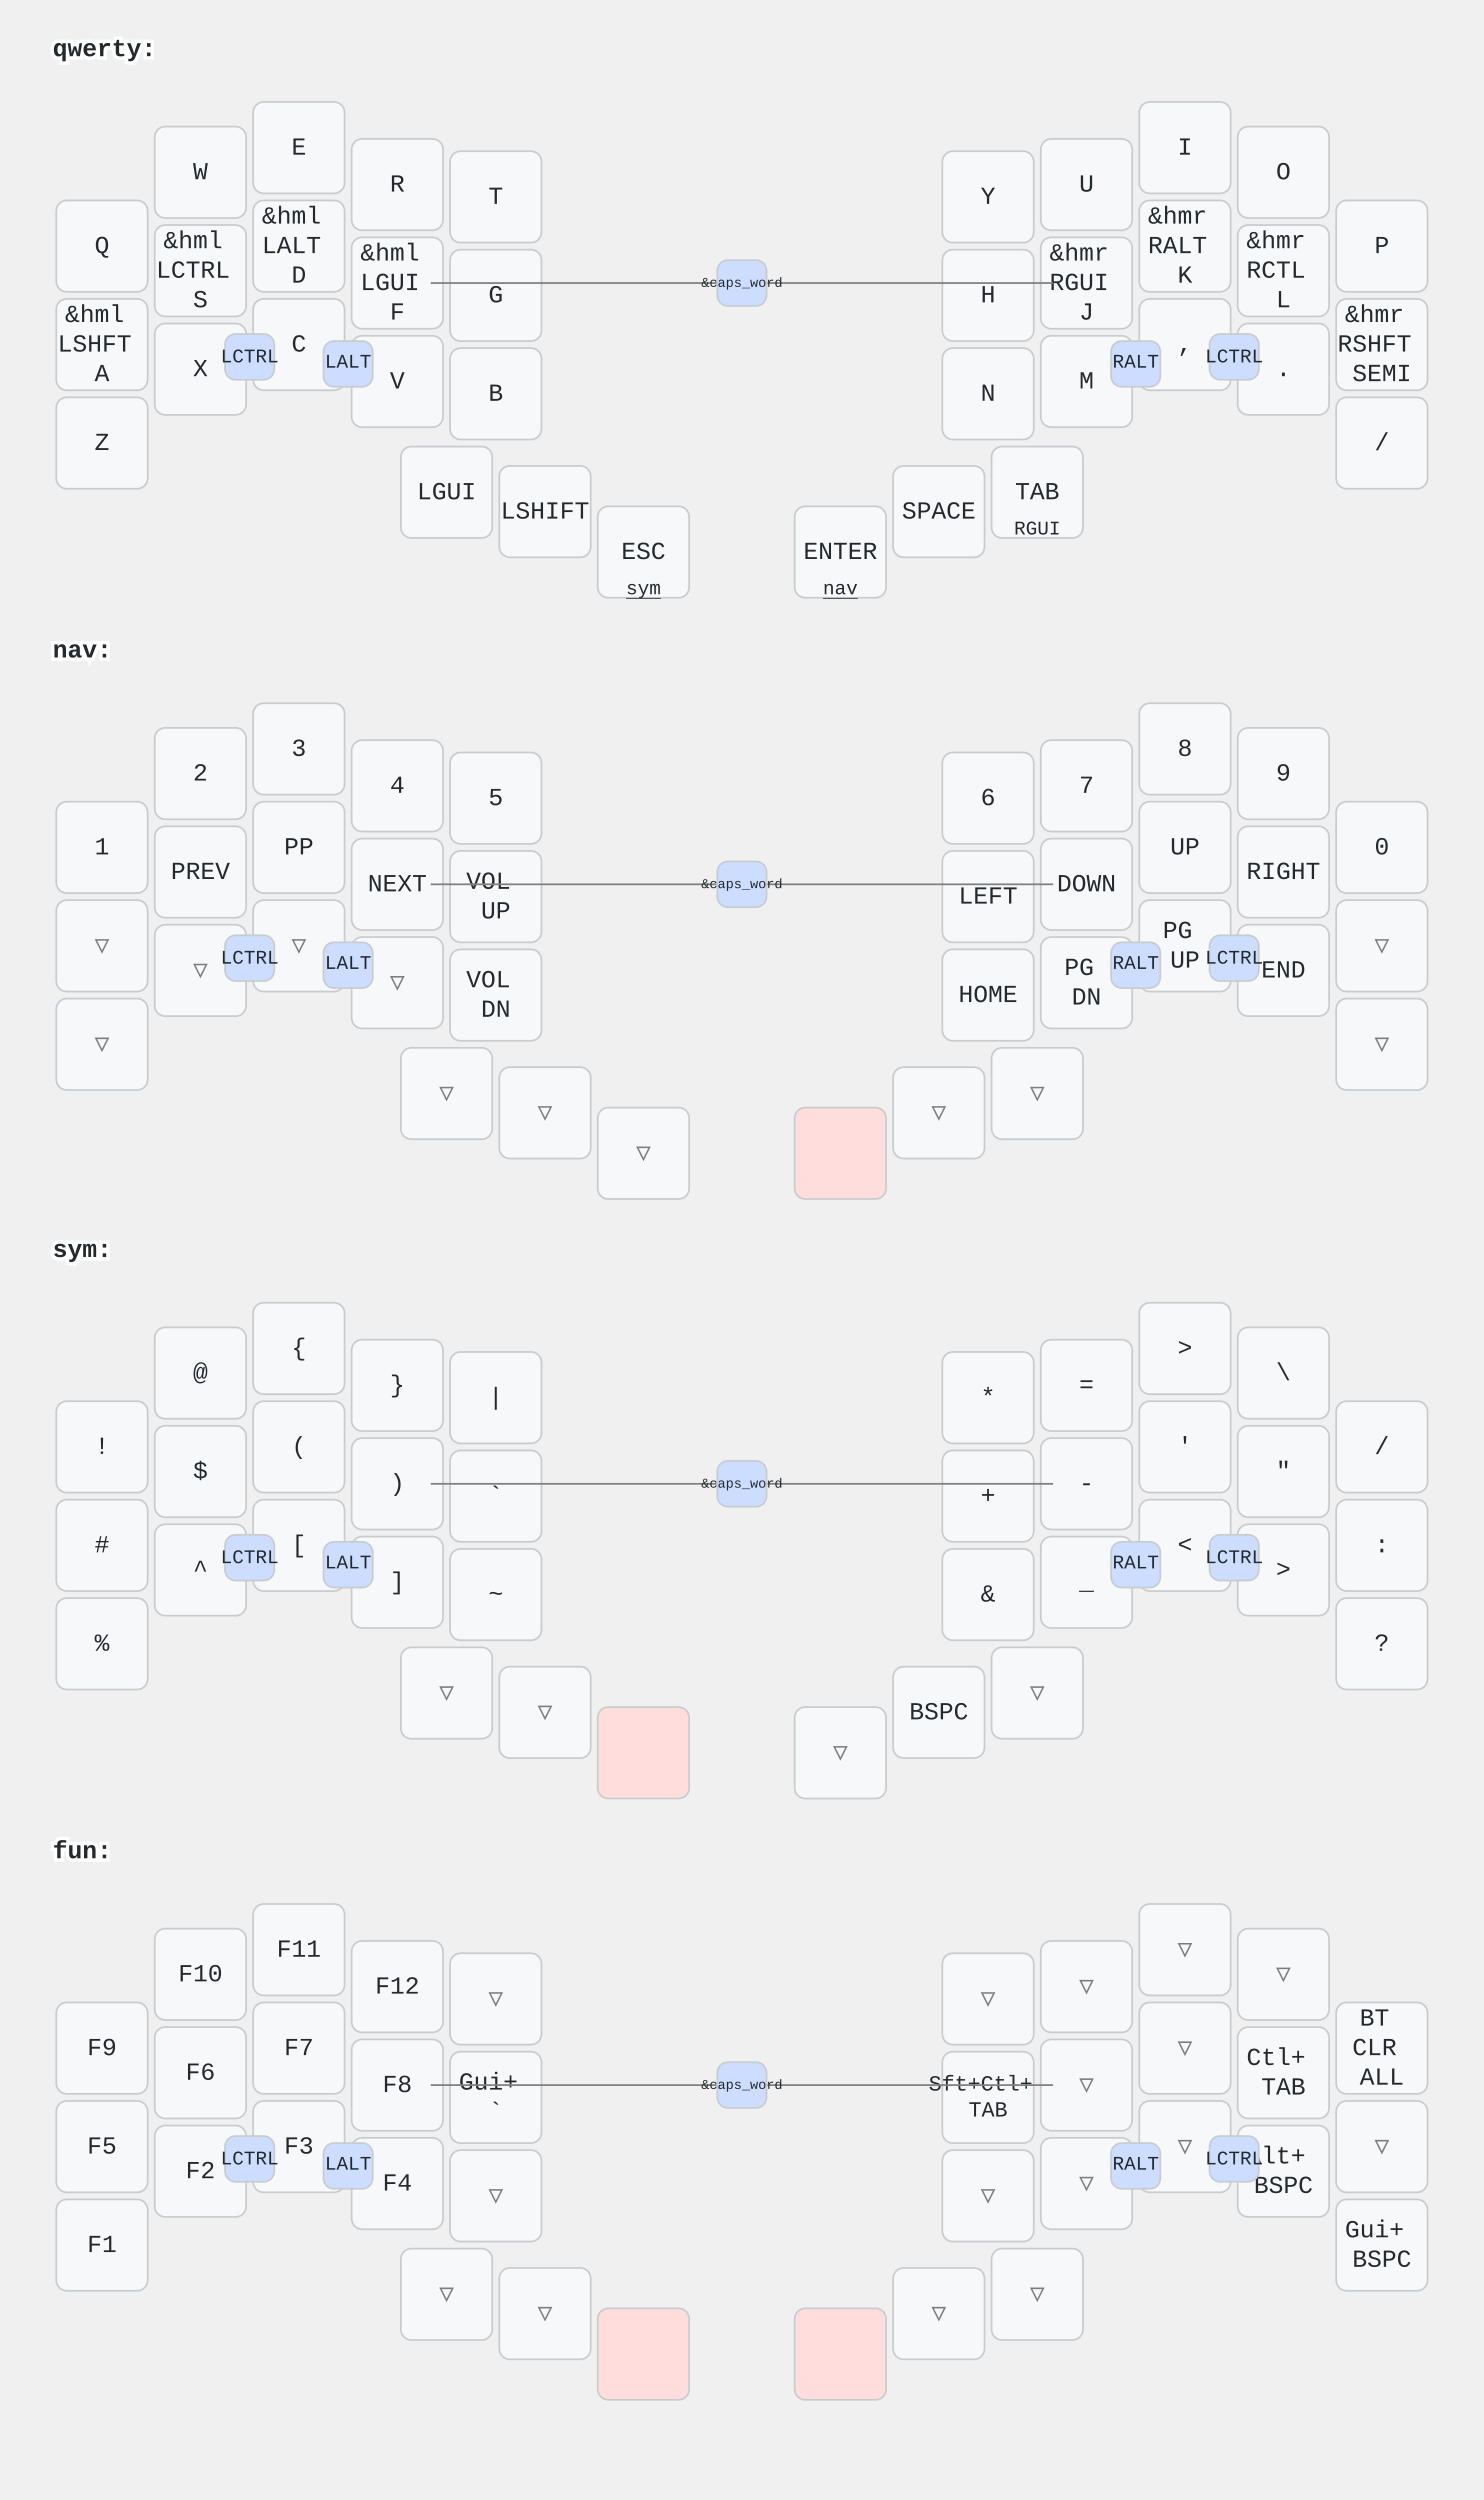
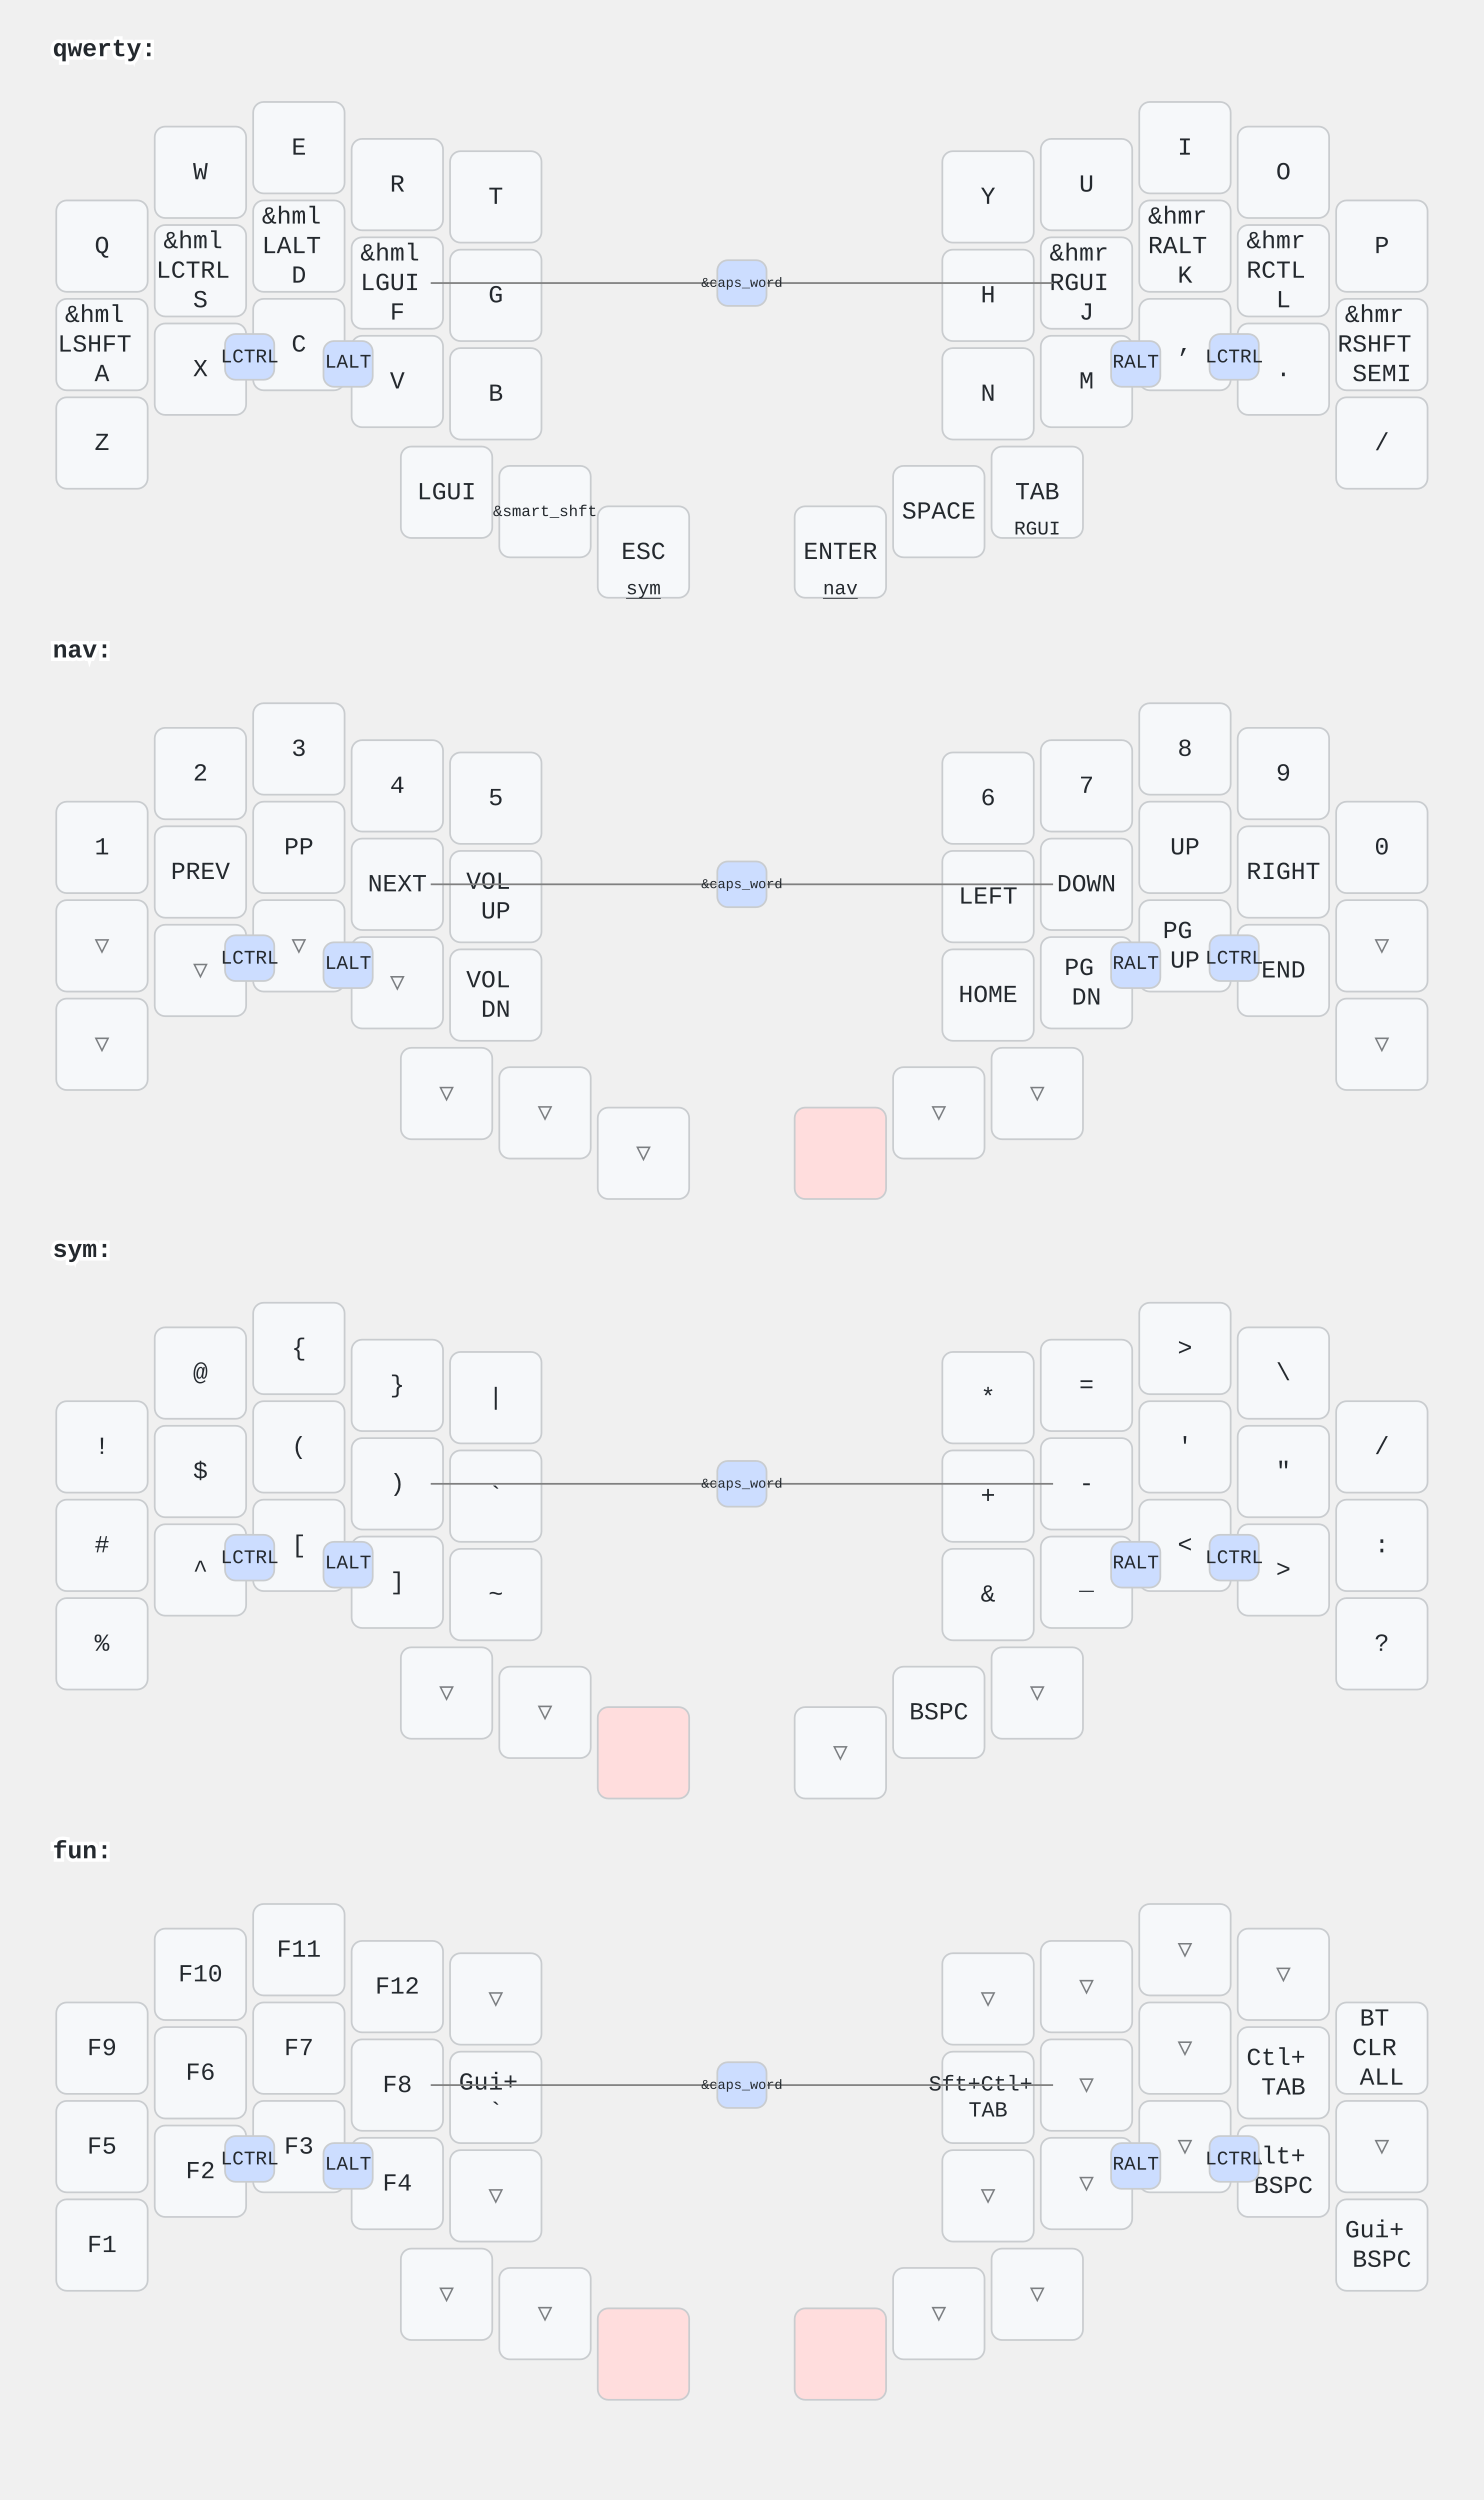
<svg xmlns="http://www.w3.org/2000/svg" width="844" height="1422" viewBox="0 0 844 1422" class="keymap">
  <style>/* inherit to force styles through use tags */
svg path {
    fill: inherit;
}

/* font and background color specifications */
svg.keymap {
    font-family: SFMono-Regular,Consolas,Liberation Mono,Menlo,monospace;
    font-size: 14px;
    font-kerning: normal;
    text-rendering: optimizeLegibility;
    fill: #24292e;
}

/* default key styling */
rect.key {
    fill: #f6f8fa;
}

rect.key, rect.combo {
    stroke: #c9cccf;
    stroke-width: 1;
}

/* default key side styling, only used is draw_key_sides is set */
rect.side {
    filter: brightness(90%);
}

/* color accent for combo boxes */
rect.combo, rect.combo-separate {
    fill: #cdf;
}

/* color accent for held keys */
rect.held, rect.combo.held {
    fill: #fdd;
}

/* color accent for ghost (optional) keys */
rect.ghost, rect.combo.ghost {
    stroke-dasharray: 4, 4;
    stroke-width: 2;
}

text {
    text-anchor: middle;
    dominant-baseline: middle;
}

/* styling for layer labels */
text.label {
    font-weight: bold;
    text-anchor: start;
    stroke: white;
    stroke-width: 4;
    paint-order: stroke;
}

/* styling for optional footer */
text.footer {
    text-anchor: end;
    dominant-baseline: auto;
    stroke: white;
    stroke-width: 4;
    paint-order: stroke;
}

/* styling for combo tap, and key hold/shifted label text */
text.combo, text.hold, text.shifted {
    font-size: 11px;
}

text.hold {
    text-anchor: middle;
    dominant-baseline: auto;
}

text.shifted {
    text-anchor: middle;
    dominant-baseline: hanging;
}

text.layer-activator {
    text-decoration: underline;
}

/* styling for hold/shifted label text in combo box */
text.combo.hold, text.combo.shifted {
    font-size: 8px;
}

/* lighter symbol for transparent keys */
text.trans {
    fill: #7b7e81;
}

/* styling for combo dendrons */
path.combo {
    stroke-width: 1;
    stroke: gray;
    fill: none;
}

/* Start Tabler Icons Cleanup */
/* cannot use height/width with glyphs */
.icon-tabler &gt; path {
    fill: inherit;
    stroke: inherit;
    stroke-width: 2;
}
/* hide tabler's default box */
.icon-tabler &gt; path[stroke="none"][fill="none"] {
    visibility: hidden;
}
/* End Tabler Icons Cleanup */
</style>
  <g transform="translate(30, 0)" class="layer-qwerty">
    <text x="0" y="28" class="label" id="qwerty">qwerty:</text>
    <g transform="translate(0, 56)">
      <g transform="translate(28, 84)" class="key keypos-0">
        <rect rx="6" ry="6" x="-26" y="-26" width="52" height="52" class="key" />
        <text x="0" y="0" class="key tap">Q</text>
      </g>
      <g transform="translate(84, 42)" class="key keypos-1">
        <rect rx="6" ry="6" x="-26" y="-26" width="52" height="52" class="key" />
        <text x="0" y="0" class="key tap">W</text>
      </g>
      <g transform="translate(140, 28)" class="key keypos-2">
        <rect rx="6" ry="6" x="-26" y="-26" width="52" height="52" class="key" />
        <text x="0" y="0" class="key tap">E</text>
      </g>
      <g transform="translate(196, 49)" class="key keypos-3">
        <rect rx="6" ry="6" x="-26" y="-26" width="52" height="52" class="key" />
        <text x="0" y="0" class="key tap">R</text>
      </g>
      <g transform="translate(252, 56)" class="key keypos-4">
        <rect rx="6" ry="6" x="-26" y="-26" width="52" height="52" class="key" />
        <text x="0" y="0" class="key tap">T</text>
      </g>
      <g transform="translate(532, 56)" class="key keypos-5">
        <rect rx="6" ry="6" x="-26" y="-26" width="52" height="52" class="key" />
        <text x="0" y="0" class="key tap">Y</text>
      </g>
      <g transform="translate(588, 49)" class="key keypos-6">
        <rect rx="6" ry="6" x="-26" y="-26" width="52" height="52" class="key" />
        <text x="0" y="0" class="key tap">U</text>
      </g>
      <g transform="translate(644, 28)" class="key keypos-7">
        <rect rx="6" ry="6" x="-26" y="-26" width="52" height="52" class="key" />
        <text x="0" y="0" class="key tap">I</text>
      </g>
      <g transform="translate(700, 42)" class="key keypos-8">
        <rect rx="6" ry="6" x="-26" y="-26" width="52" height="52" class="key" />
        <text x="0" y="0" class="key tap">O</text>
      </g>
      <g transform="translate(756, 84)" class="key keypos-9">
        <rect rx="6" ry="6" x="-26" y="-26" width="52" height="52" class="key" />
        <text x="0" y="0" class="key tap">P</text>
      </g>
      <g transform="translate(28, 140)" class="key keypos-10">
        <rect rx="6" ry="6" x="-26" y="-26" width="52" height="52" class="key" />
        <text x="0" y="0" class="key tap">
          <tspan x="0" dy="-1.2em">&amp;hml</tspan>
          <tspan x="0" dy="1.2em">LSHFT</tspan>
          <tspan x="0" dy="1.2em">A</tspan>
        </text>
      </g>
      <g transform="translate(84, 98)" class="key keypos-11">
        <rect rx="6" ry="6" x="-26" y="-26" width="52" height="52" class="key" />
        <text x="0" y="0" class="key tap">
          <tspan x="0" dy="-1.2em">&amp;hml</tspan>
          <tspan x="0" dy="1.2em">LCTRL</tspan>
          <tspan x="0" dy="1.2em">S</tspan>
        </text>
      </g>
      <g transform="translate(140, 84)" class="key keypos-12">
        <rect rx="6" ry="6" x="-26" y="-26" width="52" height="52" class="key" />
        <text x="0" y="0" class="key tap">
          <tspan x="0" dy="-1.2em">&amp;hml</tspan>
          <tspan x="0" dy="1.2em">LALT</tspan>
          <tspan x="0" dy="1.2em">D</tspan>
        </text>
      </g>
      <g transform="translate(196, 105)" class="key keypos-13">
        <rect rx="6" ry="6" x="-26" y="-26" width="52" height="52" class="key" />
        <text x="0" y="0" class="key tap">
          <tspan x="0" dy="-1.2em">&amp;hml</tspan>
          <tspan x="0" dy="1.2em">LGUI</tspan>
          <tspan x="0" dy="1.2em">F</tspan>
        </text>
      </g>
      <g transform="translate(252, 112)" class="key keypos-14">
        <rect rx="6" ry="6" x="-26" y="-26" width="52" height="52" class="key" />
        <text x="0" y="0" class="key tap">G</text>
      </g>
      <g transform="translate(532, 112)" class="key keypos-15">
        <rect rx="6" ry="6" x="-26" y="-26" width="52" height="52" class="key" />
        <text x="0" y="0" class="key tap">H</text>
      </g>
      <g transform="translate(588, 105)" class="key keypos-16">
        <rect rx="6" ry="6" x="-26" y="-26" width="52" height="52" class="key" />
        <text x="0" y="0" class="key tap">
          <tspan x="0" dy="-1.2em">&amp;hmr</tspan>
          <tspan x="0" dy="1.2em">RGUI</tspan>
          <tspan x="0" dy="1.2em">J</tspan>
        </text>
      </g>
      <g transform="translate(644, 84)" class="key keypos-17">
        <rect rx="6" ry="6" x="-26" y="-26" width="52" height="52" class="key" />
        <text x="0" y="0" class="key tap">
          <tspan x="0" dy="-1.2em">&amp;hmr</tspan>
          <tspan x="0" dy="1.2em">RALT</tspan>
          <tspan x="0" dy="1.2em">K</tspan>
        </text>
      </g>
      <g transform="translate(700, 98)" class="key keypos-18">
        <rect rx="6" ry="6" x="-26" y="-26" width="52" height="52" class="key" />
        <text x="0" y="0" class="key tap">
          <tspan x="0" dy="-1.2em">&amp;hmr</tspan>
          <tspan x="0" dy="1.2em">RCTL</tspan>
          <tspan x="0" dy="1.2em">L</tspan>
        </text>
      </g>
      <g transform="translate(756, 140)" class="key keypos-19">
        <rect rx="6" ry="6" x="-26" y="-26" width="52" height="52" class="key" />
        <text x="0" y="0" class="key tap">
          <tspan x="0" dy="-1.2em">&amp;hmr</tspan>
          <tspan x="0" dy="1.2em">RSHFT</tspan>
          <tspan x="0" dy="1.2em">SEMI</tspan>
        </text>
      </g>
      <g transform="translate(28, 196)" class="key keypos-20">
        <rect rx="6" ry="6" x="-26" y="-26" width="52" height="52" class="key" />
        <text x="0" y="0" class="key tap">Z</text>
      </g>
      <g transform="translate(84, 154)" class="key keypos-21">
        <rect rx="6" ry="6" x="-26" y="-26" width="52" height="52" class="key" />
        <text x="0" y="0" class="key tap">X</text>
      </g>
      <g transform="translate(140, 140)" class="key keypos-22">
        <rect rx="6" ry="6" x="-26" y="-26" width="52" height="52" class="key" />
        <text x="0" y="0" class="key tap">C</text>
      </g>
      <g transform="translate(196, 161)" class="key keypos-23">
        <rect rx="6" ry="6" x="-26" y="-26" width="52" height="52" class="key" />
        <text x="0" y="0" class="key tap">V</text>
      </g>
      <g transform="translate(252, 168)" class="key keypos-24">
        <rect rx="6" ry="6" x="-26" y="-26" width="52" height="52" class="key" />
        <text x="0" y="0" class="key tap">B</text>
      </g>
      <g transform="translate(532, 168)" class="key keypos-25">
        <rect rx="6" ry="6" x="-26" y="-26" width="52" height="52" class="key" />
        <text x="0" y="0" class="key tap">N</text>
      </g>
      <g transform="translate(588, 161)" class="key keypos-26">
        <rect rx="6" ry="6" x="-26" y="-26" width="52" height="52" class="key" />
        <text x="0" y="0" class="key tap">M</text>
      </g>
      <g transform="translate(644, 140)" class="key keypos-27">
        <rect rx="6" ry="6" x="-26" y="-26" width="52" height="52" class="key" />
        <text x="0" y="0" class="key tap">,</text>
      </g>
      <g transform="translate(700, 154)" class="key keypos-28">
        <rect rx="6" ry="6" x="-26" y="-26" width="52" height="52" class="key" />
        <text x="0" y="0" class="key tap">.</text>
      </g>
      <g transform="translate(756, 196)" class="key keypos-29">
        <rect rx="6" ry="6" x="-26" y="-26" width="52" height="52" class="key" />
        <text x="0" y="0" class="key tap">/</text>
      </g>
      <g transform="translate(224, 224)" class="key keypos-30">
        <rect rx="6" ry="6" x="-26" y="-26" width="52" height="52" class="key" />
        <text x="0" y="0" class="key tap">LGUI</text>
      </g>
      <g transform="translate(280, 235)" class="key keypos-31">
        <rect rx="6" ry="6" x="-26" y="-26" width="52" height="52" class="key" />
-         <text x="0" y="0" class="key tap">LSHIFT</text>
+         <text x="0" y="0" class="key tap">
+           <tspan style="font-size: 64%">&amp;smart_shft</tspan>
+         </text>
      </g>
      <g transform="translate(336, 258)" class="key keypos-32">
        <rect rx="6" ry="6" x="-26" y="-26" width="52" height="52" class="key" />
        <text x="0" y="0" class="key tap">ESC</text>
        <a href="#sym">
          <text x="0" y="24" class="key hold layer-activator">sym</text>
        </a>
      </g>
      <g transform="translate(448, 258)" class="key keypos-33">
        <rect rx="6" ry="6" x="-26" y="-26" width="52" height="52" class="key" />
        <text x="0" y="0" class="key tap">ENTER</text>
        <a href="#nav">
          <text x="0" y="24" class="key hold layer-activator">nav</text>
        </a>
      </g>
      <g transform="translate(504, 235)" class="key keypos-34">
        <rect rx="6" ry="6" x="-26" y="-26" width="52" height="52" class="key" />
        <text x="0" y="0" class="key tap">SPACE</text>
      </g>
      <g transform="translate(560, 224)" class="key keypos-35">
        <rect rx="6" ry="6" x="-26" y="-26" width="52" height="52" class="key" />
        <text x="0" y="0" class="key tap">TAB</text>
        <text x="0" y="24" class="key hold">RGUI</text>
      </g>
      <g class="combo combopos-0">
        <path d="M392,105 l-177,0" class="combo" />
        <path d="M392,105 l177,0" class="combo" />
        <rect rx="6" ry="6" x="378" y="92" width="28" height="26" class="combo" />
        <text x="392" y="105" class="combo tap">
          <tspan style="font-size: 70%">&amp;caps_word</tspan>
        </text>
      </g>
      <g class="combo combopos-1">
        <rect rx="6" ry="6" x="98" y="134" width="28" height="26" class="combo" />
        <text x="112" y="147" class="combo tap">LCTRL</text>
      </g>
      <g class="combo combopos-2">
        <rect rx="6" ry="6" x="154" y="138" width="28" height="26" class="combo" />
        <text x="168" y="150" class="combo tap">LALT</text>
      </g>
      <g class="combo combopos-3">
        <rect rx="6" ry="6" x="602" y="138" width="28" height="26" class="combo" />
        <text x="616" y="150" class="combo tap">RALT</text>
      </g>
      <g class="combo combopos-4">
        <rect rx="6" ry="6" x="658" y="134" width="28" height="26" class="combo" />
        <text x="672" y="147" class="combo tap">LCTRL</text>
      </g>
    </g>
  </g>
  <g transform="translate(30, 342)" class="layer-nav">
    <text x="0" y="28" class="label" id="nav">nav:</text>
    <g transform="translate(0, 56)">
      <g transform="translate(28, 84)" class="key keypos-0">
        <rect rx="6" ry="6" x="-26" y="-26" width="52" height="52" class="key" />
        <text x="0" y="0" class="key tap">1</text>
      </g>
      <g transform="translate(84, 42)" class="key keypos-1">
        <rect rx="6" ry="6" x="-26" y="-26" width="52" height="52" class="key" />
        <text x="0" y="0" class="key tap">2</text>
      </g>
      <g transform="translate(140, 28)" class="key keypos-2">
        <rect rx="6" ry="6" x="-26" y="-26" width="52" height="52" class="key" />
        <text x="0" y="0" class="key tap">3</text>
      </g>
      <g transform="translate(196, 49)" class="key keypos-3">
        <rect rx="6" ry="6" x="-26" y="-26" width="52" height="52" class="key" />
        <text x="0" y="0" class="key tap">4</text>
      </g>
      <g transform="translate(252, 56)" class="key keypos-4">
        <rect rx="6" ry="6" x="-26" y="-26" width="52" height="52" class="key" />
        <text x="0" y="0" class="key tap">5</text>
      </g>
      <g transform="translate(532, 56)" class="key keypos-5">
        <rect rx="6" ry="6" x="-26" y="-26" width="52" height="52" class="key" />
        <text x="0" y="0" class="key tap">6</text>
      </g>
      <g transform="translate(588, 49)" class="key keypos-6">
        <rect rx="6" ry="6" x="-26" y="-26" width="52" height="52" class="key" />
        <text x="0" y="0" class="key tap">7</text>
      </g>
      <g transform="translate(644, 28)" class="key keypos-7">
        <rect rx="6" ry="6" x="-26" y="-26" width="52" height="52" class="key" />
        <text x="0" y="0" class="key tap">8</text>
      </g>
      <g transform="translate(700, 42)" class="key keypos-8">
        <rect rx="6" ry="6" x="-26" y="-26" width="52" height="52" class="key" />
        <text x="0" y="0" class="key tap">9</text>
      </g>
      <g transform="translate(756, 84)" class="key keypos-9">
        <rect rx="6" ry="6" x="-26" y="-26" width="52" height="52" class="key" />
        <text x="0" y="0" class="key tap">0</text>
      </g>
      <g transform="translate(28, 140)" class="key trans keypos-10">
        <rect rx="6" ry="6" x="-26" y="-26" width="52" height="52" class="key trans" />
        <text x="0" y="0" class="key trans tap">▽</text>
      </g>
      <g transform="translate(84, 98)" class="key keypos-11">
        <rect rx="6" ry="6" x="-26" y="-26" width="52" height="52" class="key" />
        <text x="0" y="0" class="key tap">PREV</text>
      </g>
      <g transform="translate(140, 84)" class="key keypos-12">
        <rect rx="6" ry="6" x="-26" y="-26" width="52" height="52" class="key" />
        <text x="0" y="0" class="key tap">PP</text>
      </g>
      <g transform="translate(196, 105)" class="key keypos-13">
        <rect rx="6" ry="6" x="-26" y="-26" width="52" height="52" class="key" />
        <text x="0" y="0" class="key tap">NEXT</text>
      </g>
      <g transform="translate(252, 112)" class="key keypos-14">
        <rect rx="6" ry="6" x="-26" y="-26" width="52" height="52" class="key" />
        <text x="0" y="0" class="key tap">
          <tspan x="0" dy="-0.6em">VOL</tspan>
          <tspan x="0" dy="1.2em">UP</tspan>
        </text>
      </g>
      <g transform="translate(532, 112)" class="key keypos-15">
        <rect rx="6" ry="6" x="-26" y="-26" width="52" height="52" class="key" />
        <text x="0" y="0" class="key tap">LEFT</text>
      </g>
      <g transform="translate(588, 105)" class="key keypos-16">
        <rect rx="6" ry="6" x="-26" y="-26" width="52" height="52" class="key" />
        <text x="0" y="0" class="key tap">DOWN</text>
      </g>
      <g transform="translate(644, 84)" class="key keypos-17">
        <rect rx="6" ry="6" x="-26" y="-26" width="52" height="52" class="key" />
        <text x="0" y="0" class="key tap">UP</text>
      </g>
      <g transform="translate(700, 98)" class="key keypos-18">
        <rect rx="6" ry="6" x="-26" y="-26" width="52" height="52" class="key" />
        <text x="0" y="0" class="key tap">RIGHT</text>
      </g>
      <g transform="translate(756, 140)" class="key trans keypos-19">
        <rect rx="6" ry="6" x="-26" y="-26" width="52" height="52" class="key trans" />
        <text x="0" y="0" class="key trans tap">▽</text>
      </g>
      <g transform="translate(28, 196)" class="key trans keypos-20">
        <rect rx="6" ry="6" x="-26" y="-26" width="52" height="52" class="key trans" />
        <text x="0" y="0" class="key trans tap">▽</text>
      </g>
      <g transform="translate(84, 154)" class="key trans keypos-21">
        <rect rx="6" ry="6" x="-26" y="-26" width="52" height="52" class="key trans" />
        <text x="0" y="0" class="key trans tap">▽</text>
      </g>
      <g transform="translate(140, 140)" class="key trans keypos-22">
        <rect rx="6" ry="6" x="-26" y="-26" width="52" height="52" class="key trans" />
        <text x="0" y="0" class="key trans tap">▽</text>
      </g>
      <g transform="translate(196, 161)" class="key trans keypos-23">
        <rect rx="6" ry="6" x="-26" y="-26" width="52" height="52" class="key trans" />
        <text x="0" y="0" class="key trans tap">▽</text>
      </g>
      <g transform="translate(252, 168)" class="key keypos-24">
        <rect rx="6" ry="6" x="-26" y="-26" width="52" height="52" class="key" />
        <text x="0" y="0" class="key tap">
          <tspan x="0" dy="-0.6em">VOL</tspan>
          <tspan x="0" dy="1.2em">DN</tspan>
        </text>
      </g>
      <g transform="translate(532, 168)" class="key keypos-25">
        <rect rx="6" ry="6" x="-26" y="-26" width="52" height="52" class="key" />
        <text x="0" y="0" class="key tap">HOME</text>
      </g>
      <g transform="translate(588, 161)" class="key keypos-26">
        <rect rx="6" ry="6" x="-26" y="-26" width="52" height="52" class="key" />
        <text x="0" y="0" class="key tap">
          <tspan x="0" dy="-0.6em">PG</tspan>
          <tspan x="0" dy="1.2em">DN</tspan>
        </text>
      </g>
      <g transform="translate(644, 140)" class="key keypos-27">
        <rect rx="6" ry="6" x="-26" y="-26" width="52" height="52" class="key" />
        <text x="0" y="0" class="key tap">
          <tspan x="0" dy="-0.6em">PG</tspan>
          <tspan x="0" dy="1.2em">UP</tspan>
        </text>
      </g>
      <g transform="translate(700, 154)" class="key keypos-28">
        <rect rx="6" ry="6" x="-26" y="-26" width="52" height="52" class="key" />
        <text x="0" y="0" class="key tap">END</text>
      </g>
      <g transform="translate(756, 196)" class="key trans keypos-29">
        <rect rx="6" ry="6" x="-26" y="-26" width="52" height="52" class="key trans" />
        <text x="0" y="0" class="key trans tap">▽</text>
      </g>
      <g transform="translate(224, 224)" class="key trans keypos-30">
        <rect rx="6" ry="6" x="-26" y="-26" width="52" height="52" class="key trans" />
        <text x="0" y="0" class="key trans tap">▽</text>
      </g>
      <g transform="translate(280, 235)" class="key trans keypos-31">
        <rect rx="6" ry="6" x="-26" y="-26" width="52" height="52" class="key trans" />
        <text x="0" y="0" class="key trans tap">▽</text>
      </g>
      <g transform="translate(336, 258)" class="key trans keypos-32">
        <rect rx="6" ry="6" x="-26" y="-26" width="52" height="52" class="key trans" />
        <text x="0" y="0" class="key trans tap">▽</text>
      </g>
      <g transform="translate(448, 258)" class="key held keypos-33">
        <rect rx="6" ry="6" x="-26" y="-26" width="52" height="52" class="key held" />
      </g>
      <g transform="translate(504, 235)" class="key trans keypos-34">
        <rect rx="6" ry="6" x="-26" y="-26" width="52" height="52" class="key trans" />
        <text x="0" y="0" class="key trans tap">▽</text>
      </g>
      <g transform="translate(560, 224)" class="key trans keypos-35">
        <rect rx="6" ry="6" x="-26" y="-26" width="52" height="52" class="key trans" />
        <text x="0" y="0" class="key trans tap">▽</text>
      </g>
      <g class="combo combopos-0">
        <path d="M392,105 l-177,0" class="combo" />
        <path d="M392,105 l177,0" class="combo" />
        <rect rx="6" ry="6" x="378" y="92" width="28" height="26" class="combo" />
        <text x="392" y="105" class="combo tap">
          <tspan style="font-size: 70%">&amp;caps_word</tspan>
        </text>
      </g>
      <g class="combo combopos-1">
        <rect rx="6" ry="6" x="98" y="134" width="28" height="26" class="combo" />
        <text x="112" y="147" class="combo tap">LCTRL</text>
      </g>
      <g class="combo combopos-2">
        <rect rx="6" ry="6" x="154" y="138" width="28" height="26" class="combo" />
        <text x="168" y="150" class="combo tap">LALT</text>
      </g>
      <g class="combo combopos-3">
        <rect rx="6" ry="6" x="602" y="138" width="28" height="26" class="combo" />
        <text x="616" y="150" class="combo tap">RALT</text>
      </g>
      <g class="combo combopos-4">
        <rect rx="6" ry="6" x="658" y="134" width="28" height="26" class="combo" />
        <text x="672" y="147" class="combo tap">LCTRL</text>
      </g>
    </g>
  </g>
  <g transform="translate(30, 683)" class="layer-sym">
    <text x="0" y="28" class="label" id="sym">sym:</text>
    <g transform="translate(0, 56)">
      <g transform="translate(28, 84)" class="key keypos-0">
        <rect rx="6" ry="6" x="-26" y="-26" width="52" height="52" class="key" />
        <text x="0" y="0" class="key tap">!</text>
      </g>
      <g transform="translate(84, 42)" class="key keypos-1">
        <rect rx="6" ry="6" x="-26" y="-26" width="52" height="52" class="key" />
        <text x="0" y="0" class="key tap">@</text>
      </g>
      <g transform="translate(140, 28)" class="key keypos-2">
        <rect rx="6" ry="6" x="-26" y="-26" width="52" height="52" class="key" />
        <text x="0" y="0" class="key tap">{</text>
      </g>
      <g transform="translate(196, 49)" class="key keypos-3">
        <rect rx="6" ry="6" x="-26" y="-26" width="52" height="52" class="key" />
        <text x="0" y="0" class="key tap">}</text>
      </g>
      <g transform="translate(252, 56)" class="key keypos-4">
        <rect rx="6" ry="6" x="-26" y="-26" width="52" height="52" class="key" />
        <text x="0" y="0" class="key tap">|</text>
      </g>
      <g transform="translate(532, 56)" class="key keypos-5">
        <rect rx="6" ry="6" x="-26" y="-26" width="52" height="52" class="key" />
        <text x="0" y="0" class="key tap">*</text>
      </g>
      <g transform="translate(588, 49)" class="key keypos-6">
        <rect rx="6" ry="6" x="-26" y="-26" width="52" height="52" class="key" />
        <text x="0" y="0" class="key tap">=</text>
      </g>
      <g transform="translate(644, 28)" class="key keypos-7">
        <rect rx="6" ry="6" x="-26" y="-26" width="52" height="52" class="key" />
        <text x="0" y="0" class="key tap">&gt;</text>
      </g>
      <g transform="translate(700, 42)" class="key keypos-8">
        <rect rx="6" ry="6" x="-26" y="-26" width="52" height="52" class="key" />
        <text x="0" y="0" class="key tap">\</text>
      </g>
      <g transform="translate(756, 84)" class="key keypos-9">
        <rect rx="6" ry="6" x="-26" y="-26" width="52" height="52" class="key" />
        <text x="0" y="0" class="key tap">/</text>
      </g>
      <g transform="translate(28, 140)" class="key keypos-10">
        <rect rx="6" ry="6" x="-26" y="-26" width="52" height="52" class="key" />
        <text x="0" y="0" class="key tap">#</text>
      </g>
      <g transform="translate(84, 98)" class="key keypos-11">
        <rect rx="6" ry="6" x="-26" y="-26" width="52" height="52" class="key" />
        <text x="0" y="0" class="key tap">$</text>
      </g>
      <g transform="translate(140, 84)" class="key keypos-12">
        <rect rx="6" ry="6" x="-26" y="-26" width="52" height="52" class="key" />
        <text x="0" y="0" class="key tap">(</text>
      </g>
      <g transform="translate(196, 105)" class="key keypos-13">
        <rect rx="6" ry="6" x="-26" y="-26" width="52" height="52" class="key" />
        <text x="0" y="0" class="key tap">)</text>
      </g>
      <g transform="translate(252, 112)" class="key keypos-14">
        <rect rx="6" ry="6" x="-26" y="-26" width="52" height="52" class="key" />
        <text x="0" y="0" class="key tap">`</text>
      </g>
      <g transform="translate(532, 112)" class="key keypos-15">
        <rect rx="6" ry="6" x="-26" y="-26" width="52" height="52" class="key" />
        <text x="0" y="0" class="key tap">+</text>
      </g>
      <g transform="translate(588, 105)" class="key keypos-16">
        <rect rx="6" ry="6" x="-26" y="-26" width="52" height="52" class="key" />
        <text x="0" y="0" class="key tap">-</text>
      </g>
      <g transform="translate(644, 84)" class="key keypos-17">
        <rect rx="6" ry="6" x="-26" y="-26" width="52" height="52" class="key" />
        <text x="0" y="0" class="key tap">'</text>
      </g>
      <g transform="translate(700, 98)" class="key keypos-18">
        <rect rx="6" ry="6" x="-26" y="-26" width="52" height="52" class="key" />
        <text x="0" y="0" class="key tap">"</text>
      </g>
      <g transform="translate(756, 140)" class="key keypos-19">
        <rect rx="6" ry="6" x="-26" y="-26" width="52" height="52" class="key" />
        <text x="0" y="0" class="key tap">:</text>
      </g>
      <g transform="translate(28, 196)" class="key keypos-20">
        <rect rx="6" ry="6" x="-26" y="-26" width="52" height="52" class="key" />
        <text x="0" y="0" class="key tap">%</text>
      </g>
      <g transform="translate(84, 154)" class="key keypos-21">
        <rect rx="6" ry="6" x="-26" y="-26" width="52" height="52" class="key" />
        <text x="0" y="0" class="key tap">^</text>
      </g>
      <g transform="translate(140, 140)" class="key keypos-22">
        <rect rx="6" ry="6" x="-26" y="-26" width="52" height="52" class="key" />
        <text x="0" y="0" class="key tap">[</text>
      </g>
      <g transform="translate(196, 161)" class="key keypos-23">
        <rect rx="6" ry="6" x="-26" y="-26" width="52" height="52" class="key" />
        <text x="0" y="0" class="key tap">]</text>
      </g>
      <g transform="translate(252, 168)" class="key keypos-24">
        <rect rx="6" ry="6" x="-26" y="-26" width="52" height="52" class="key" />
        <text x="0" y="0" class="key tap">~</text>
      </g>
      <g transform="translate(532, 168)" class="key keypos-25">
        <rect rx="6" ry="6" x="-26" y="-26" width="52" height="52" class="key" />
        <text x="0" y="0" class="key tap">&amp;</text>
      </g>
      <g transform="translate(588, 161)" class="key keypos-26">
        <rect rx="6" ry="6" x="-26" y="-26" width="52" height="52" class="key" />
        <text x="0" y="0" class="key tap">_</text>
      </g>
      <g transform="translate(644, 140)" class="key keypos-27">
        <rect rx="6" ry="6" x="-26" y="-26" width="52" height="52" class="key" />
        <text x="0" y="0" class="key tap">&lt;</text>
      </g>
      <g transform="translate(700, 154)" class="key keypos-28">
        <rect rx="6" ry="6" x="-26" y="-26" width="52" height="52" class="key" />
        <text x="0" y="0" class="key tap">&gt;</text>
      </g>
      <g transform="translate(756, 196)" class="key keypos-29">
        <rect rx="6" ry="6" x="-26" y="-26" width="52" height="52" class="key" />
        <text x="0" y="0" class="key tap">?</text>
      </g>
      <g transform="translate(224, 224)" class="key trans keypos-30">
        <rect rx="6" ry="6" x="-26" y="-26" width="52" height="52" class="key trans" />
        <text x="0" y="0" class="key trans tap">▽</text>
      </g>
      <g transform="translate(280, 235)" class="key trans keypos-31">
        <rect rx="6" ry="6" x="-26" y="-26" width="52" height="52" class="key trans" />
        <text x="0" y="0" class="key trans tap">▽</text>
      </g>
      <g transform="translate(336, 258)" class="key held keypos-32">
        <rect rx="6" ry="6" x="-26" y="-26" width="52" height="52" class="key held" />
      </g>
      <g transform="translate(448, 258)" class="key trans keypos-33">
        <rect rx="6" ry="6" x="-26" y="-26" width="52" height="52" class="key trans" />
        <text x="0" y="0" class="key trans tap">▽</text>
      </g>
      <g transform="translate(504, 235)" class="key keypos-34">
        <rect rx="6" ry="6" x="-26" y="-26" width="52" height="52" class="key" />
        <text x="0" y="0" class="key tap">BSPC</text>
      </g>
      <g transform="translate(560, 224)" class="key trans keypos-35">
        <rect rx="6" ry="6" x="-26" y="-26" width="52" height="52" class="key trans" />
        <text x="0" y="0" class="key trans tap">▽</text>
      </g>
      <g class="combo combopos-0">
        <path d="M392,105 l-177,0" class="combo" />
        <path d="M392,105 l177,0" class="combo" />
        <rect rx="6" ry="6" x="378" y="92" width="28" height="26" class="combo" />
        <text x="392" y="105" class="combo tap">
          <tspan style="font-size: 70%">&amp;caps_word</tspan>
        </text>
      </g>
      <g class="combo combopos-1">
        <rect rx="6" ry="6" x="98" y="134" width="28" height="26" class="combo" />
        <text x="112" y="147" class="combo tap">LCTRL</text>
      </g>
      <g class="combo combopos-2">
        <rect rx="6" ry="6" x="154" y="138" width="28" height="26" class="combo" />
        <text x="168" y="150" class="combo tap">LALT</text>
      </g>
      <g class="combo combopos-3">
        <rect rx="6" ry="6" x="602" y="138" width="28" height="26" class="combo" />
        <text x="616" y="150" class="combo tap">RALT</text>
      </g>
      <g class="combo combopos-4">
        <rect rx="6" ry="6" x="658" y="134" width="28" height="26" class="combo" />
        <text x="672" y="147" class="combo tap">LCTRL</text>
      </g>
    </g>
  </g>
  <g transform="translate(30, 1025)" class="layer-fun">
    <text x="0" y="28" class="label" id="fun">fun:</text>
    <g transform="translate(0, 56)">
      <g transform="translate(28, 84)" class="key keypos-0">
        <rect rx="6" ry="6" x="-26" y="-26" width="52" height="52" class="key" />
        <text x="0" y="0" class="key tap">F9</text>
      </g>
      <g transform="translate(84, 42)" class="key keypos-1">
        <rect rx="6" ry="6" x="-26" y="-26" width="52" height="52" class="key" />
        <text x="0" y="0" class="key tap">F10</text>
      </g>
      <g transform="translate(140, 28)" class="key keypos-2">
        <rect rx="6" ry="6" x="-26" y="-26" width="52" height="52" class="key" />
        <text x="0" y="0" class="key tap">F11</text>
      </g>
      <g transform="translate(196, 49)" class="key keypos-3">
        <rect rx="6" ry="6" x="-26" y="-26" width="52" height="52" class="key" />
        <text x="0" y="0" class="key tap">F12</text>
      </g>
      <g transform="translate(252, 56)" class="key trans keypos-4">
        <rect rx="6" ry="6" x="-26" y="-26" width="52" height="52" class="key trans" />
        <text x="0" y="0" class="key trans tap">▽</text>
      </g>
      <g transform="translate(532, 56)" class="key trans keypos-5">
        <rect rx="6" ry="6" x="-26" y="-26" width="52" height="52" class="key trans" />
        <text x="0" y="0" class="key trans tap">▽</text>
      </g>
      <g transform="translate(588, 49)" class="key trans keypos-6">
        <rect rx="6" ry="6" x="-26" y="-26" width="52" height="52" class="key trans" />
        <text x="0" y="0" class="key trans tap">▽</text>
      </g>
      <g transform="translate(644, 28)" class="key trans keypos-7">
        <rect rx="6" ry="6" x="-26" y="-26" width="52" height="52" class="key trans" />
        <text x="0" y="0" class="key trans tap">▽</text>
      </g>
      <g transform="translate(700, 42)" class="key trans keypos-8">
        <rect rx="6" ry="6" x="-26" y="-26" width="52" height="52" class="key trans" />
        <text x="0" y="0" class="key trans tap">▽</text>
      </g>
      <g transform="translate(756, 84)" class="key keypos-9">
        <rect rx="6" ry="6" x="-26" y="-26" width="52" height="52" class="key" />
        <text x="0" y="0" class="key tap">
          <tspan x="0" dy="-1.2em">BT</tspan>
          <tspan x="0" dy="1.2em">CLR</tspan>
          <tspan x="0" dy="1.2em">ALL</tspan>
        </text>
      </g>
      <g transform="translate(28, 140)" class="key keypos-10">
        <rect rx="6" ry="6" x="-26" y="-26" width="52" height="52" class="key" />
        <text x="0" y="0" class="key tap">F5</text>
      </g>
      <g transform="translate(84, 98)" class="key keypos-11">
        <rect rx="6" ry="6" x="-26" y="-26" width="52" height="52" class="key" />
        <text x="0" y="0" class="key tap">F6</text>
      </g>
      <g transform="translate(140, 84)" class="key keypos-12">
        <rect rx="6" ry="6" x="-26" y="-26" width="52" height="52" class="key" />
        <text x="0" y="0" class="key tap">F7</text>
      </g>
      <g transform="translate(196, 105)" class="key keypos-13">
        <rect rx="6" ry="6" x="-26" y="-26" width="52" height="52" class="key" />
        <text x="0" y="0" class="key tap">F8</text>
      </g>
      <g transform="translate(252, 112)" class="key keypos-14">
        <rect rx="6" ry="6" x="-26" y="-26" width="52" height="52" class="key" />
        <text x="0" y="0" class="key tap">
          <tspan x="0" dy="-0.6em">Gui+</tspan>
          <tspan x="0" dy="1.2em">`</tspan>
        </text>
      </g>
      <g transform="translate(532, 112)" class="key keypos-15">
        <rect rx="6" ry="6" x="-26" y="-26" width="52" height="52" class="key" />
        <text x="0" y="0" class="key tap">
          <tspan x="0" dy="-0.6em" style="font-size: 88%">Sft+Ctl+</tspan>
          <tspan x="0" dy="1.2em" style="font-size: 88%">TAB</tspan>
        </text>
      </g>
      <g transform="translate(588, 105)" class="key trans keypos-16">
        <rect rx="6" ry="6" x="-26" y="-26" width="52" height="52" class="key trans" />
        <text x="0" y="0" class="key trans tap">▽</text>
      </g>
      <g transform="translate(644, 84)" class="key trans keypos-17">
        <rect rx="6" ry="6" x="-26" y="-26" width="52" height="52" class="key trans" />
        <text x="0" y="0" class="key trans tap">▽</text>
      </g>
      <g transform="translate(700, 98)" class="key keypos-18">
        <rect rx="6" ry="6" x="-26" y="-26" width="52" height="52" class="key" />
        <text x="0" y="0" class="key tap">
          <tspan x="0" dy="-0.6em">Ctl+</tspan>
          <tspan x="0" dy="1.2em">TAB</tspan>
        </text>
      </g>
      <g transform="translate(756, 140)" class="key trans keypos-19">
        <rect rx="6" ry="6" x="-26" y="-26" width="52" height="52" class="key trans" />
        <text x="0" y="0" class="key trans tap">▽</text>
      </g>
      <g transform="translate(28, 196)" class="key keypos-20">
        <rect rx="6" ry="6" x="-26" y="-26" width="52" height="52" class="key" />
        <text x="0" y="0" class="key tap">F1</text>
      </g>
      <g transform="translate(84, 154)" class="key keypos-21">
        <rect rx="6" ry="6" x="-26" y="-26" width="52" height="52" class="key" />
        <text x="0" y="0" class="key tap">F2</text>
      </g>
      <g transform="translate(140, 140)" class="key keypos-22">
        <rect rx="6" ry="6" x="-26" y="-26" width="52" height="52" class="key" />
        <text x="0" y="0" class="key tap">F3</text>
      </g>
      <g transform="translate(196, 161)" class="key keypos-23">
        <rect rx="6" ry="6" x="-26" y="-26" width="52" height="52" class="key" />
        <text x="0" y="0" class="key tap">F4</text>
      </g>
      <g transform="translate(252, 168)" class="key trans keypos-24">
        <rect rx="6" ry="6" x="-26" y="-26" width="52" height="52" class="key trans" />
        <text x="0" y="0" class="key trans tap">▽</text>
      </g>
      <g transform="translate(532, 168)" class="key trans keypos-25">
        <rect rx="6" ry="6" x="-26" y="-26" width="52" height="52" class="key trans" />
        <text x="0" y="0" class="key trans tap">▽</text>
      </g>
      <g transform="translate(588, 161)" class="key trans keypos-26">
        <rect rx="6" ry="6" x="-26" y="-26" width="52" height="52" class="key trans" />
        <text x="0" y="0" class="key trans tap">▽</text>
      </g>
      <g transform="translate(644, 140)" class="key trans keypos-27">
        <rect rx="6" ry="6" x="-26" y="-26" width="52" height="52" class="key trans" />
        <text x="0" y="0" class="key trans tap">▽</text>
      </g>
      <g transform="translate(700, 154)" class="key keypos-28">
        <rect rx="6" ry="6" x="-26" y="-26" width="52" height="52" class="key" />
        <text x="0" y="0" class="key tap">
          <tspan x="0" dy="-0.6em">Alt+</tspan>
          <tspan x="0" dy="1.2em">BSPC</tspan>
        </text>
      </g>
      <g transform="translate(756, 196)" class="key keypos-29">
        <rect rx="6" ry="6" x="-26" y="-26" width="52" height="52" class="key" />
        <text x="0" y="0" class="key tap">
          <tspan x="0" dy="-0.6em">Gui+</tspan>
          <tspan x="0" dy="1.2em">BSPC</tspan>
        </text>
      </g>
      <g transform="translate(224, 224)" class="key trans keypos-30">
        <rect rx="6" ry="6" x="-26" y="-26" width="52" height="52" class="key trans" />
        <text x="0" y="0" class="key trans tap">▽</text>
      </g>
      <g transform="translate(280, 235)" class="key trans keypos-31">
        <rect rx="6" ry="6" x="-26" y="-26" width="52" height="52" class="key trans" />
        <text x="0" y="0" class="key trans tap">▽</text>
      </g>
      <g transform="translate(336, 258)" class="key held keypos-32">
        <rect rx="6" ry="6" x="-26" y="-26" width="52" height="52" class="key held" />
      </g>
      <g transform="translate(448, 258)" class="key held keypos-33">
        <rect rx="6" ry="6" x="-26" y="-26" width="52" height="52" class="key held" />
      </g>
      <g transform="translate(504, 235)" class="key trans keypos-34">
        <rect rx="6" ry="6" x="-26" y="-26" width="52" height="52" class="key trans" />
        <text x="0" y="0" class="key trans tap">▽</text>
      </g>
      <g transform="translate(560, 224)" class="key trans keypos-35">
        <rect rx="6" ry="6" x="-26" y="-26" width="52" height="52" class="key trans" />
        <text x="0" y="0" class="key trans tap">▽</text>
      </g>
      <g class="combo combopos-0">
        <path d="M392,105 l-177,0" class="combo" />
        <path d="M392,105 l177,0" class="combo" />
        <rect rx="6" ry="6" x="378" y="92" width="28" height="26" class="combo" />
        <text x="392" y="105" class="combo tap">
          <tspan style="font-size: 70%">&amp;caps_word</tspan>
        </text>
      </g>
      <g class="combo combopos-1">
        <rect rx="6" ry="6" x="98" y="134" width="28" height="26" class="combo" />
        <text x="112" y="147" class="combo tap">LCTRL</text>
      </g>
      <g class="combo combopos-2">
        <rect rx="6" ry="6" x="154" y="138" width="28" height="26" class="combo" />
        <text x="168" y="150" class="combo tap">LALT</text>
      </g>
      <g class="combo combopos-3">
        <rect rx="6" ry="6" x="602" y="138" width="28" height="26" class="combo" />
        <text x="616" y="150" class="combo tap">RALT</text>
      </g>
      <g class="combo combopos-4">
        <rect rx="6" ry="6" x="658" y="134" width="28" height="26" class="combo" />
        <text x="672" y="147" class="combo tap">LCTRL</text>
      </g>
    </g>
  </g>
</svg>
